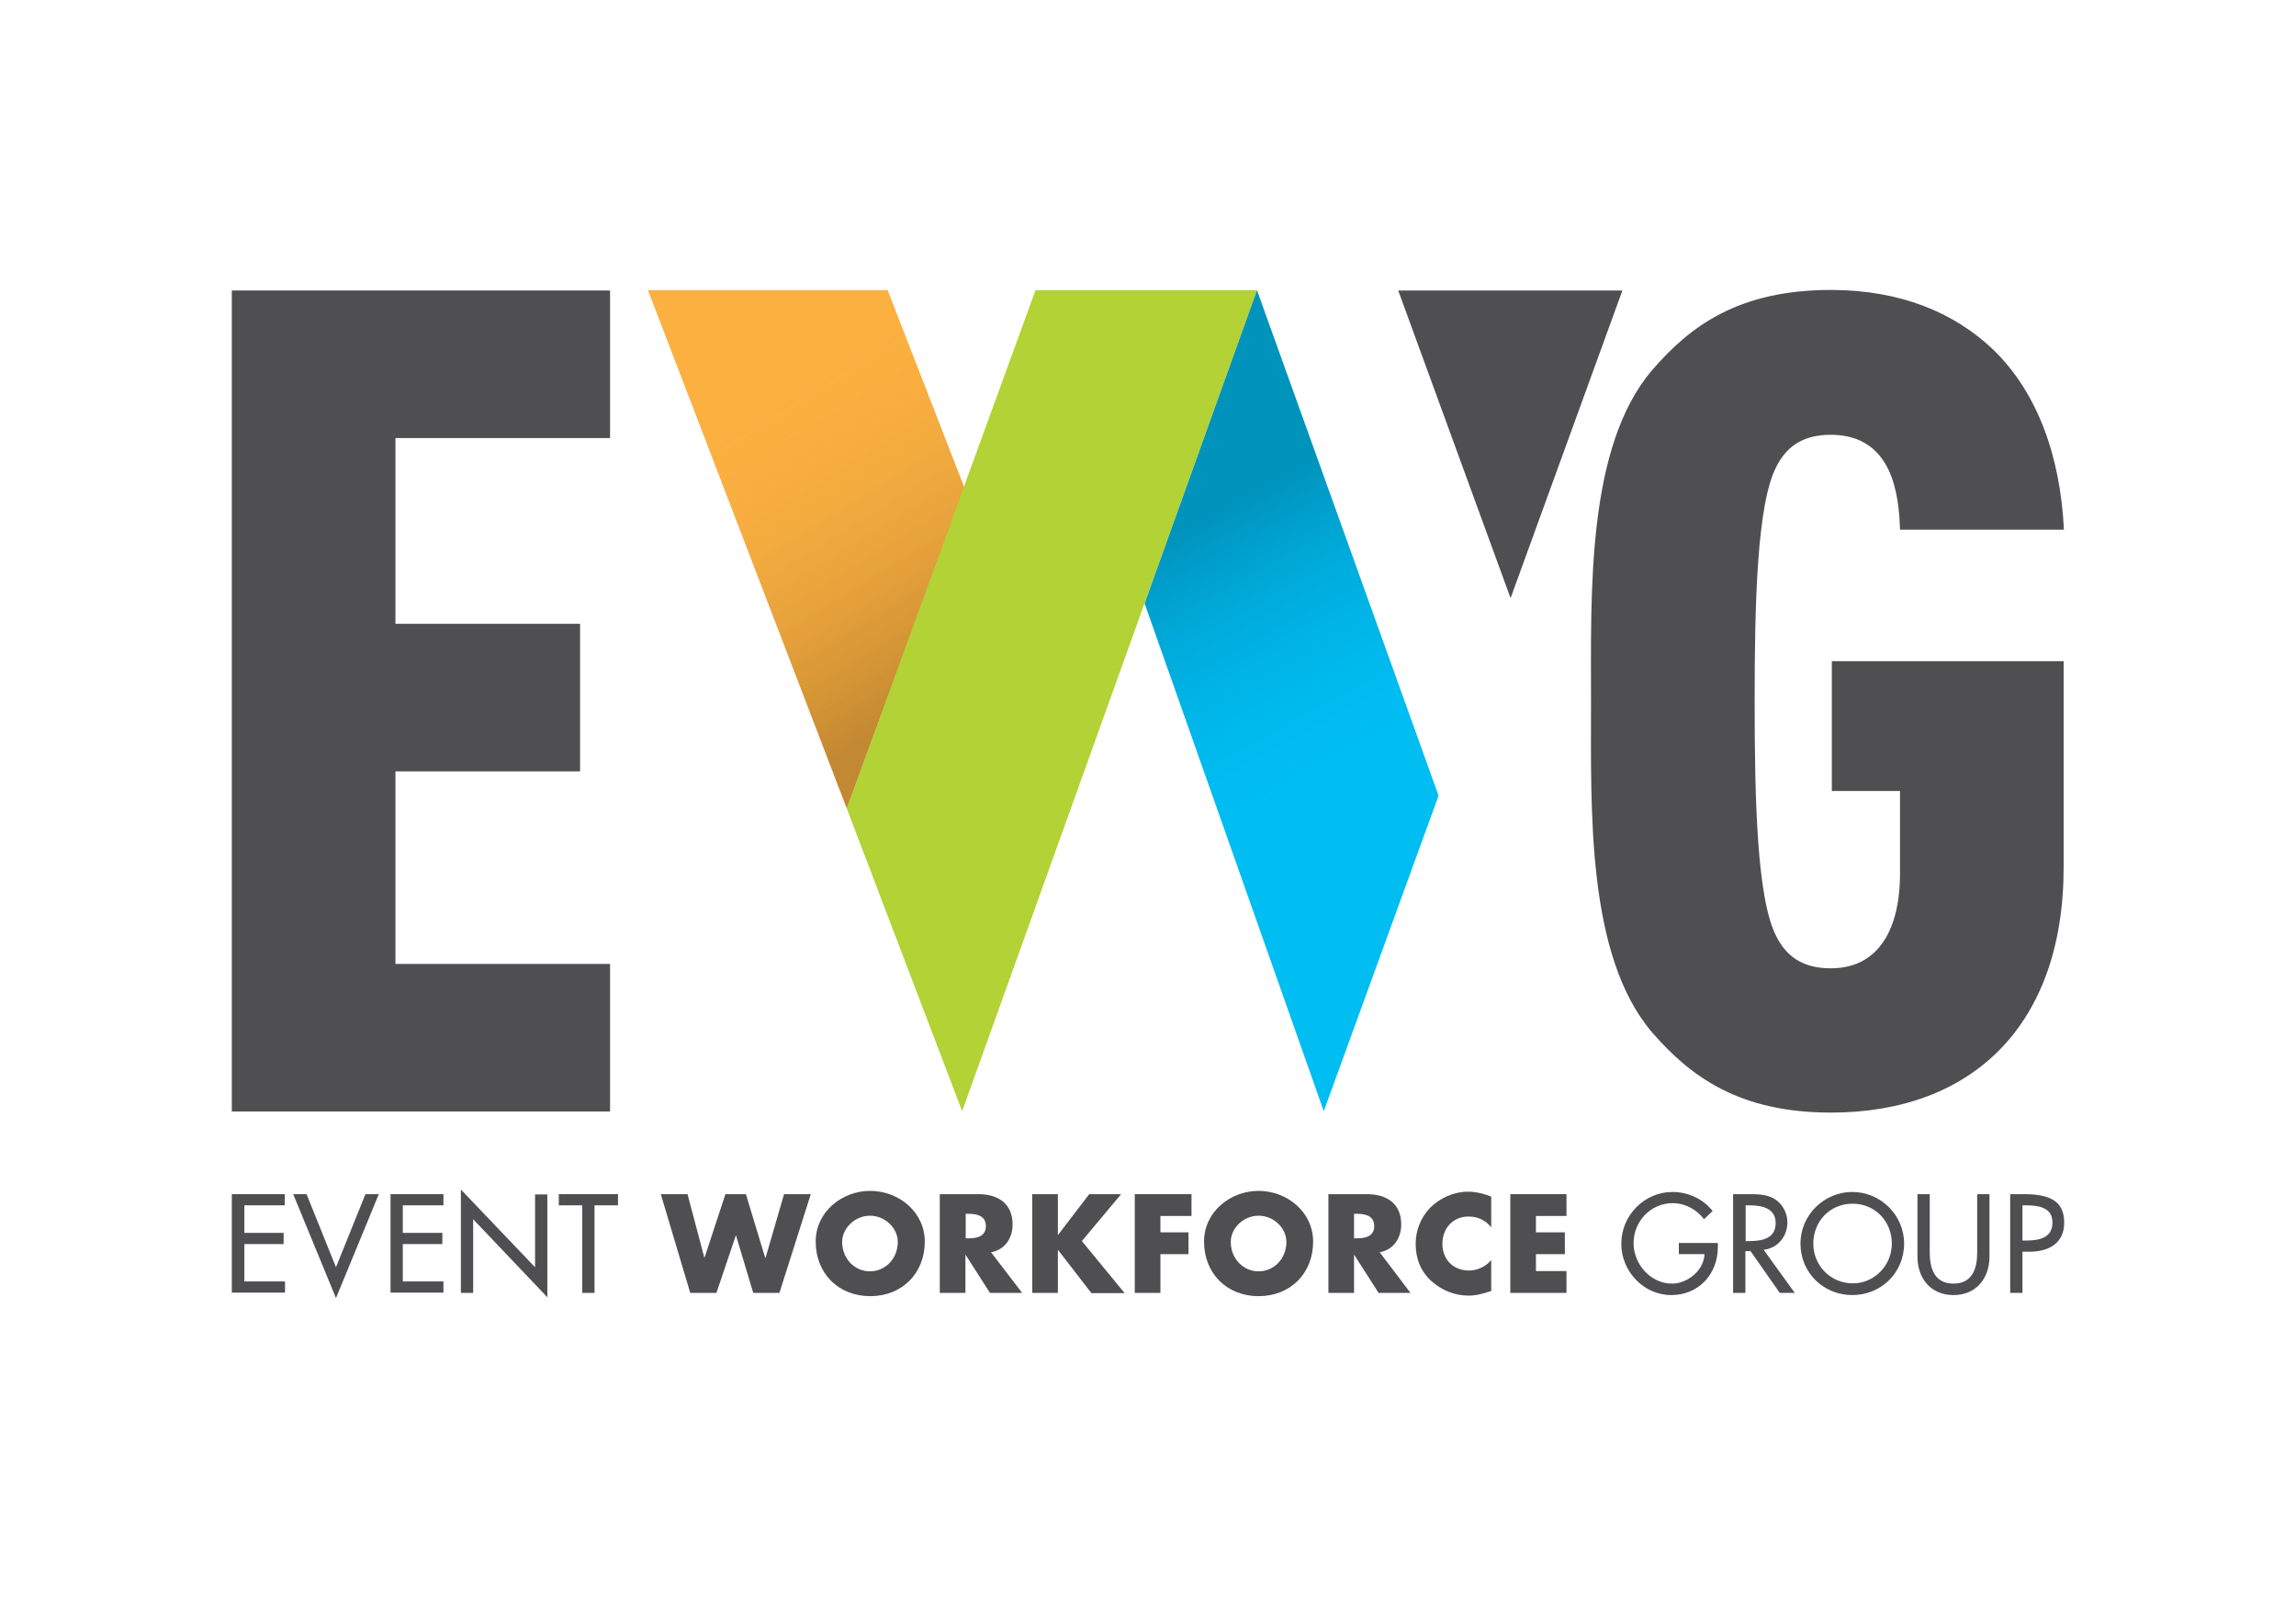
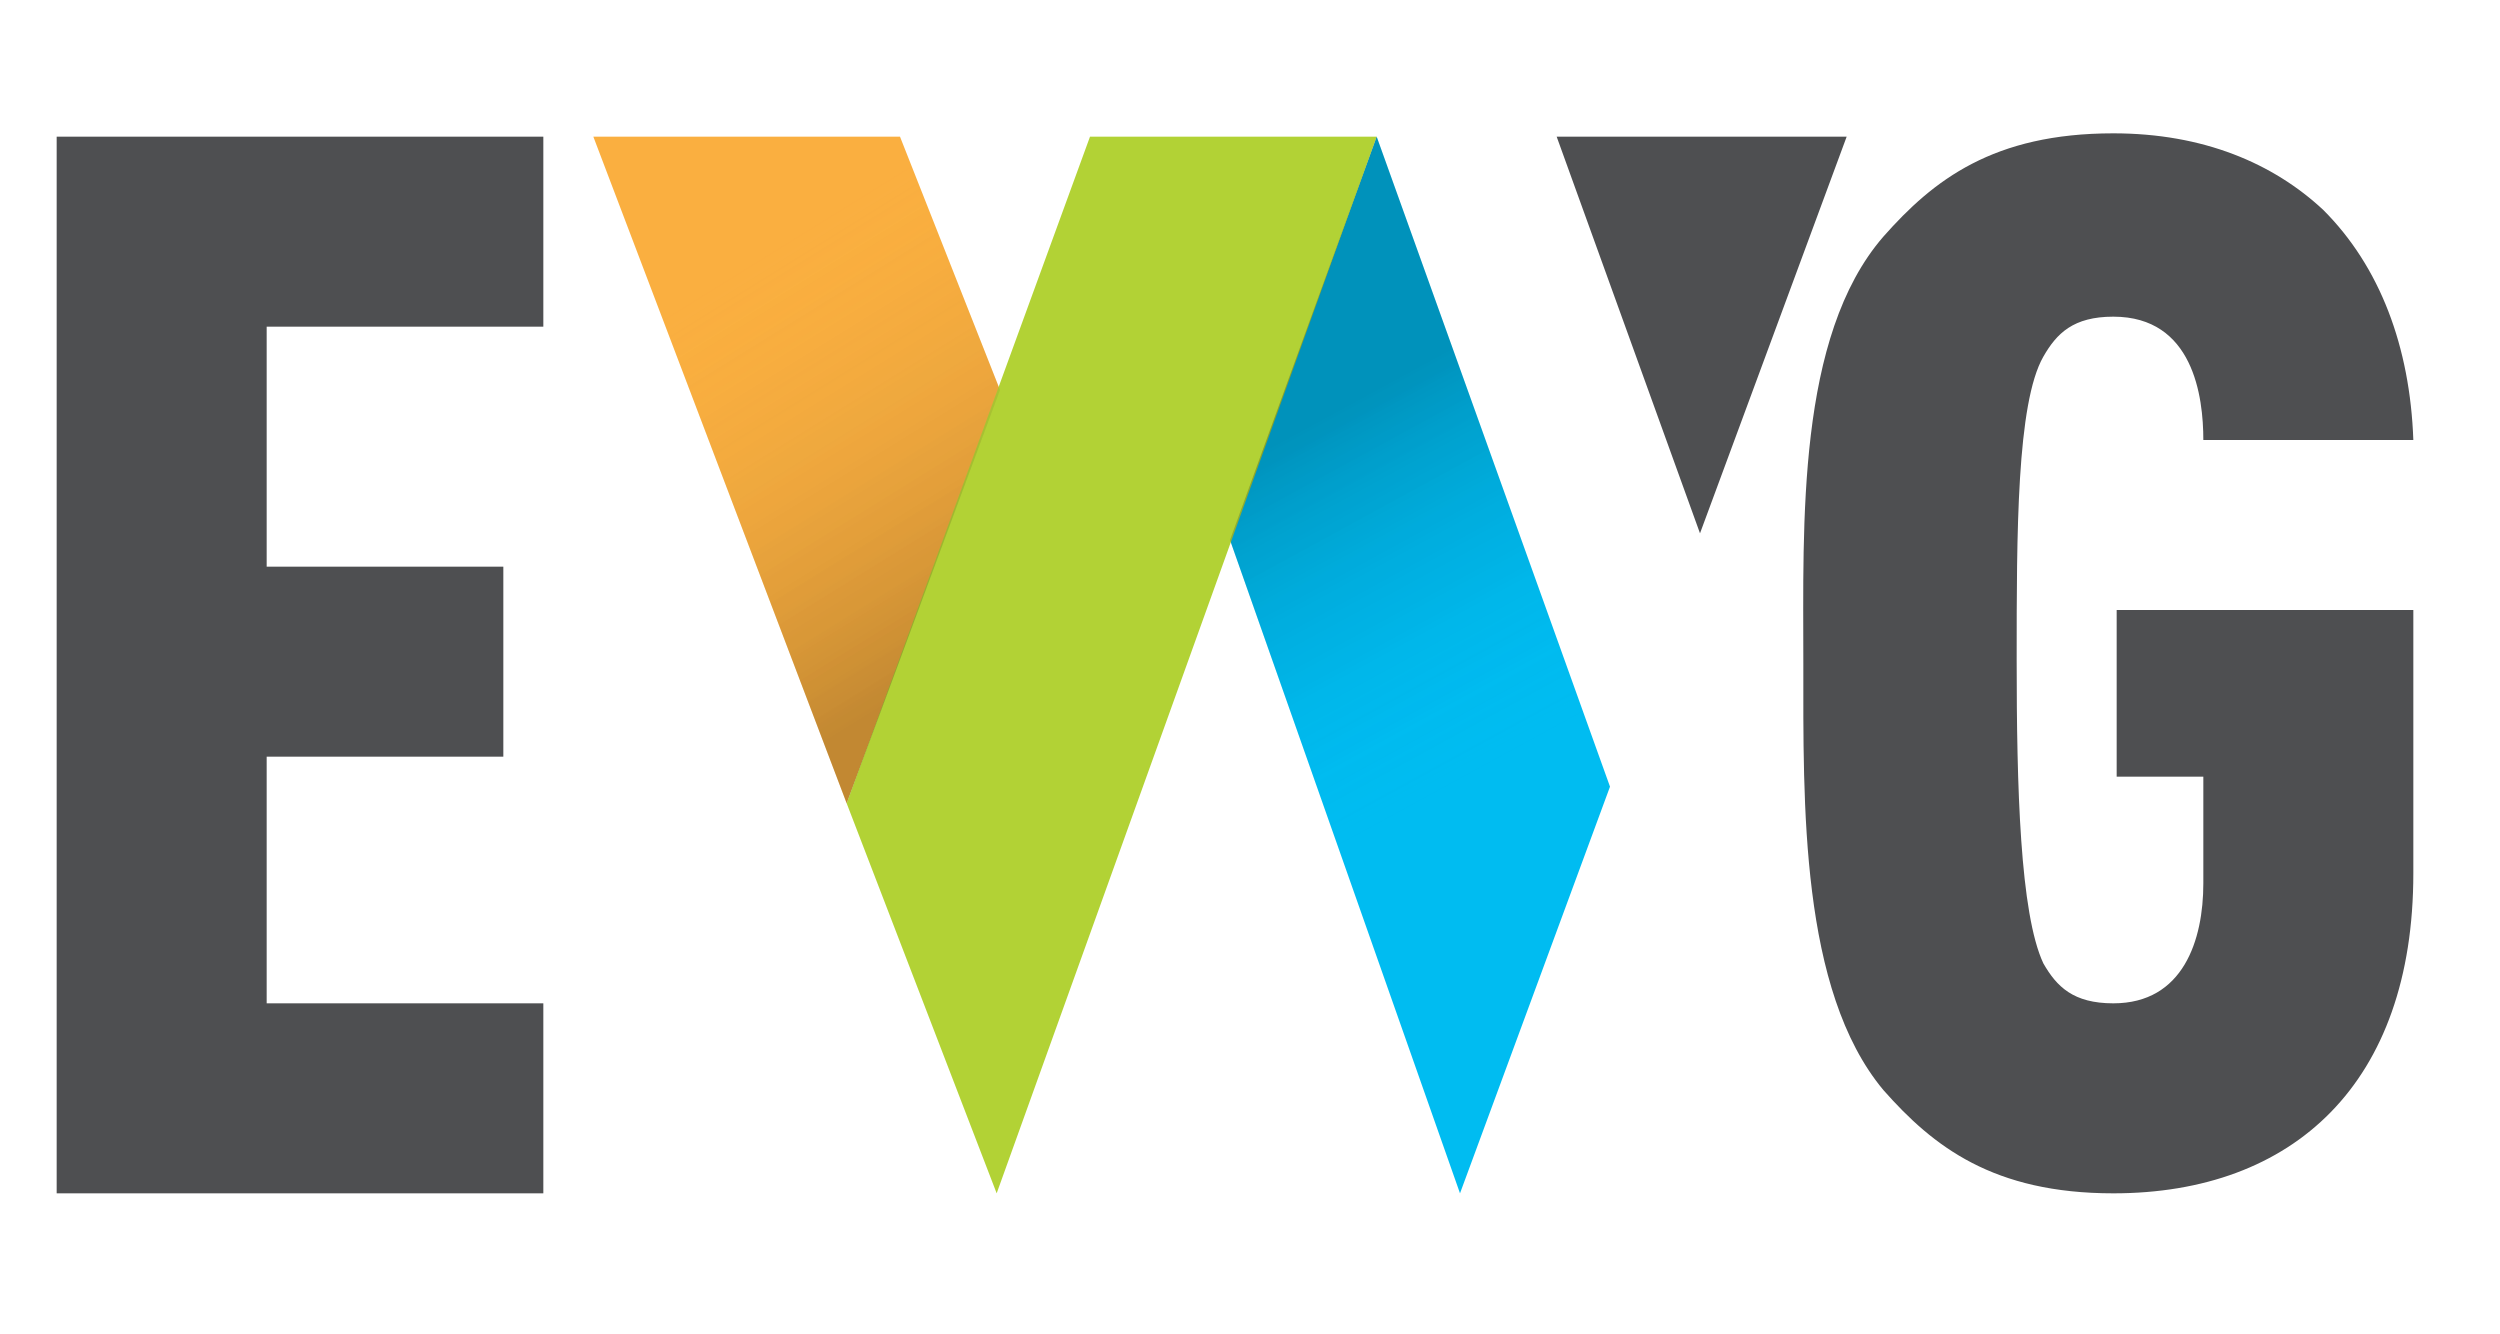
- <svg xmlns="http://www.w3.org/2000/svg" version="1.1" id="Layer_1" x="0px" y="0px" viewBox="0 0 841.9 595.3" style="enable-background:new 0 0 841.9 595.3;" xml:space="preserve">
+ <svg xmlns="http://www.w3.org/2000/svg" version="1.1" id="Layer_1" x="0px" y="0px" viewBox="0 0 75 40" style="enable-background:new 0 0 75 40;" xml:space="preserve">
  <style type="text/css">
- 	.st0{fill:#4F4F51;}
- 	.st1{fill:#FBB040;}
- 	.st2{fill:#00BDF2;}
+ 	.st0{fill:#FAAF40;}
+ 	.st1{fill:#4E4F51;}
+ 	.st2{fill:#00BCF1;}
	.st3{fill:#B2D235;}
	.st4{opacity:0.74;fill:url(#SVGID_1_);}
	.st5{opacity:0.74;fill:url(#SVGID_2_);}
</style>
  <g>
+     <polygon class="st0" points="17.8,4.1 27,4.1 30,11.7 25.4,24.1  " />
+     <polygon class="st1" points="46.7,4.1 55.4,4.1 51,16  " />
+     <polygon class="st2" points="48.3,23.6 43.8,35.8 36.9,16.2 41.3,4.1  " />
+     <polygon class="st3" points="32.7,4.1 41.3,4.1 29.9,35.8 25.4,24.1  " />
    <g>
-       <g>
-         <path class="st0" d="M85,437.8h19.4v4.1H89.6v10.1H104v4.1H89.6v13.7h14.9v4.1H85V437.8z" />
-         <path class="st0" d="M123.2,464.6l10.8-26.8h4.9l-15.7,38.1l-15.7-38.1h4.9L123.2,464.6z" />
-         <path class="st0" d="M143.2,437.8h19.4v4.1h-14.9v10.1h14.5v4.1h-14.5v13.7h14.9v4.1h-19.4V437.8z" />
-         <path class="st0" d="M169,436.1l27.2,28.5v-26.7h4.5v37.7L173.5,447v27H169V436.1z" />
-         <path class="st0" d="M218,474h-4.5v-32.1h-8.6v-4.1h21.7v4.1H218V474z" />
-         <path class="st0" d="M258.3,461.2L258.3,461.2l7.7-23.4h7.5l7.1,23.4h0.1l6.8-23.4h9.8L285.8,474h-9.6l-6.3-21h-0.1l-7.1,21h-9.6     l-10.8-36.2h9.8L258.3,461.2z" />
-         <path class="st0" d="M339.1,455.2c0,11.7-8.4,20-20,20c-11.6,0-20-8.3-20-20c0-10.9,9.6-18.6,20-18.6     C329.5,436.6,339.1,444.3,339.1,455.2z M308.8,455.3c0,6.2,4.6,10.8,10.2,10.8c5.6,0,10.2-4.6,10.2-10.8c0-5-4.6-9.6-10.2-9.6     C313.5,445.7,308.8,450.3,308.8,455.3z" />
-         <path class="st0" d="M374.8,474H363l-8.9-13.9h-0.1V474h-9.4v-36.2h14.1c7.2,0,12.6,3.4,12.6,11.1c0,5-2.8,9.3-7.9,10.2     L374.8,474z M354.1,454h0.9c3.1,0,6.5-0.6,6.5-4.5s-3.5-4.5-6.5-4.5h-0.9V454z" />
-         <path class="st0" d="M399.4,437.8h11.7L396.7,455l15.7,19.1h-12.2L388,458.3h-0.1V474h-9.4v-36.2h9.4v14.9h0.1L399.4,437.8z" />
-         <path class="st0" d="M425.5,445.8v6h10.3v8h-10.3V474h-9.4v-36.2h20.8v8H425.5z" />
-         <path class="st0" d="M481.5,455.2c0,11.7-8.4,20-20,20c-11.6,0-20-8.3-20-20c0-10.9,9.6-18.6,20-18.6     C471.9,436.6,481.5,444.3,481.5,455.2z M451.3,455.3c0,6.2,4.6,10.8,10.2,10.8s10.2-4.6,10.2-10.8c0-5-4.6-9.6-10.2-9.6     S451.3,450.3,451.3,455.3z" />
-         <path class="st0" d="M517.2,474h-11.7l-8.9-13.9h-0.1V474h-9.4v-36.2h14.1c7.2,0,12.6,3.4,12.6,11.1c0,5-2.8,9.3-7.9,10.2     L517.2,474z M496.5,454h0.9c3.1,0,6.5-0.6,6.5-4.5s-3.5-4.5-6.5-4.5h-0.9V454z" />
-         <path class="st0" d="M546.8,450c-1.9-2.6-5-4-8.3-4c-5.8,0-9.6,4.4-9.6,10c0,5.7,3.9,9.8,9.8,9.8c3.1,0,6.1-1.5,8.1-3.8v11.3     c-3.1,1-5.4,1.7-8.3,1.7c-5,0-9.8-1.9-13.6-5.3c-4-3.6-5.8-8.3-5.8-13.7c0-4.9,1.9-9.7,5.3-13.2c3.6-3.6,8.7-5.9,13.8-5.9     c3,0,5.8,0.7,8.6,1.8V450z" />
-         <path class="st0" d="M563.2,445.8v6h10.6v8h-10.6v6.2h11.2v8h-20.6v-36.2h20.6v8H563.2z" />
-         <path class="st0" d="M629.9,455.8v1.4c0,9.9-7,17.6-17.1,17.6c-10.1,0-18.3-8.7-18.3-18.8c0-10.4,8.4-19,18.8-19     c5.6,0,11.2,2.5,14.7,7l-3.2,3c-2.6-3.6-7-5.9-11.4-5.9c-8.1,0-14.4,6.6-14.4,14.7c0,7.6,6.2,14.8,14.1,14.8     c5.6,0,11.7-4.8,11.9-10.8h-9.4v-4.1H629.9z" />
-         <path class="st0" d="M658.1,474h-5.5l-10.7-15.3h-1.9V474h-4.5v-36.2h5.5c3.2,0,6.7,0,9.6,1.7c3,1.8,4.8,5.2,4.8,8.6     c0,5.2-3.5,9.5-8.7,10.1L658.1,474z M640.1,455h1.4c4.6,0,9.6-0.9,9.6-6.6c0-5.7-5.4-6.5-9.8-6.5h-1.2V455z" />
-         <path class="st0" d="M698.2,455.9c0,10.8-8.5,18.9-19,18.9c-10.5,0-19-8.1-19-18.9c0-10.4,8.6-18.9,19-18.9     C689.6,437,698.2,445.5,698.2,455.9z M693.7,455.9c0-8-6-14.6-14.4-14.6c-8.5,0-14.4,6.7-14.4,14.6c0,8.3,6.6,14.6,14.4,14.6     C687,470.6,693.7,464.2,693.7,455.9z" />
-         <path class="st0" d="M707.6,437.8v21.4c0,5.9,1.8,11.4,8.7,11.4s8.7-5.5,8.7-11.4v-21.4h4.5v22.9c0,8-4.9,14.1-13.2,14.1     c-8.3,0-13.2-6.1-13.2-14.1v-22.9H707.6z" />
-         <path class="st0" d="M741.6,474h-4.5v-36.2h5.2c11.1,0,14.6,3.8,14.6,10.5c0,7.6-5.8,10.6-12.7,10.6h-2.6V474z M741.6,454.8h1.4     c4.6,0,9.6-0.9,9.6-6.6c0-5.7-5.4-6.3-9.8-6.3h-1.2V454.8z" />
-       </g>
-     </g>
-     <polygon class="st1" points="237.6,106.4 325.5,106.4 353.7,179 310.5,296.4  " />
-     <polygon class="st0" points="512.7,106.5 594.9,106.5 553.9,219.3  " />
-     <polygon class="st2" points="527.5,291.7 485.4,407.4 419.7,221.2 460.9,106.4  " />
-     <polygon class="st3" points="379.7,106.4 460.9,106.4 352.8,407.4 310.5,296.4  " />
-     <g>
-       <path class="st0" d="M85,407.6V106.5h138.7v54.1h-78.7v68.1h67.7v54.1h-67.7v70.6h78.7v54.1H85z" />
+       <path class="st1" d="M1.7,35.8V4.1h14.6v5.7H8V17h7.1v5.7H8v7.4h8.3v5.7H1.7z" />
    </g>
    <g>
-       <path class="st0" d="M671.4,407.9c-33.8,0-51.6-13.3-65.6-29.4c-24.1-28.2-22.4-81.6-22.4-121.4c0-39.8-1.7-93.2,22.4-121.4    c14-16.2,31.7-29.4,65.6-29.4c25.4,0,45.3,8.3,59.6,22c16.1,15.7,24.5,38.9,25.8,65.9h-60.1c-0.4-12.4-2.5-34.8-25.4-34.8    c-11,0-16.5,5-19.9,11.6c-7.2,13.7-8,50.5-8,86.2s0.8,72.5,8,86.2c3.4,6.6,8.9,11.6,19.9,11.6c19.9,0,25.4-18.2,25.4-34.4v-30.6    h-25v-47.6h85v75C756.9,376,723,407.9,671.4,407.9z" />
+       <path class="st1" d="M63.4,35.8c-3.6,0-5.4-1.4-6.9-3.1c-2.5-3-2.4-8.6-2.4-12.8c0-4.2-0.2-9.8,2.4-12.8c1.5-1.7,3.3-3.1,6.9-3.1    c2.7,0,4.8,0.9,6.3,2.3c1.7,1.7,2.6,4.1,2.7,6.9h-6.3c0-1.3-0.3-3.7-2.7-3.7c-1.2,0-1.7,0.5-2.1,1.2c-0.8,1.4-0.8,5.3-0.8,9.1    s0.1,7.6,0.8,9.1c0.4,0.7,0.9,1.2,2.1,1.2c2.1,0,2.7-1.9,2.7-3.6v-3.2h-2.6v-5h8.9v7.9C72.4,32.5,68.8,35.8,63.4,35.8z" />
    </g>
-     <linearGradient id="SVGID_1_" gradientUnits="userSpaceOnUse" x1="281.726" y1="142.859" x2="348.723" y2="250.899">
-       <stop offset="0" style="stop-color:#FBB040;stop-opacity:0" />
+     <linearGradient id="SVGID_1_" gradientUnits="userSpaceOnUse" x1="22.407" y1="7.936" x2="29.454" y2="19.3">
+       <stop offset="0" style="stop-color:#FAAF40;stop-opacity:0" />
      <stop offset="1" style="stop-color:#000000;stop-opacity:0.3" />
    </linearGradient>
-     <polygon class="st4" points="237.6,106.4 325.5,106.5 353.5,178.4 310.5,296.4  " />
-     <linearGradient id="SVGID_2_" gradientUnits="userSpaceOnUse" x1="489.962" y1="287.659" x2="437.577" y2="191.742">
-       <stop offset="0" style="stop-color:#00C2F3;stop-opacity:0" />
+     <polygon class="st4" points="17.8,4.1 27,4.1 30,11.7 25.4,24.1  " />
+     <linearGradient id="SVGID_2_" gradientUnits="userSpaceOnUse" x1="44.311" y1="23.167" x2="38.801" y2="13.078">
+       <stop offset="0" style="stop-color:#00C1F2;stop-opacity:0" />
      <stop offset="1" style="stop-color:#000000;stop-opacity:0.3" />
    </linearGradient>
-     <polygon class="st5" points="527.5,291.7 485.4,407.4 419.7,221.2 460.9,106.4  " />
+     <polygon class="st5" points="48.3,23.6 43.8,35.8 36.9,16.2 41.3,4.1  " />
  </g>
</svg>
